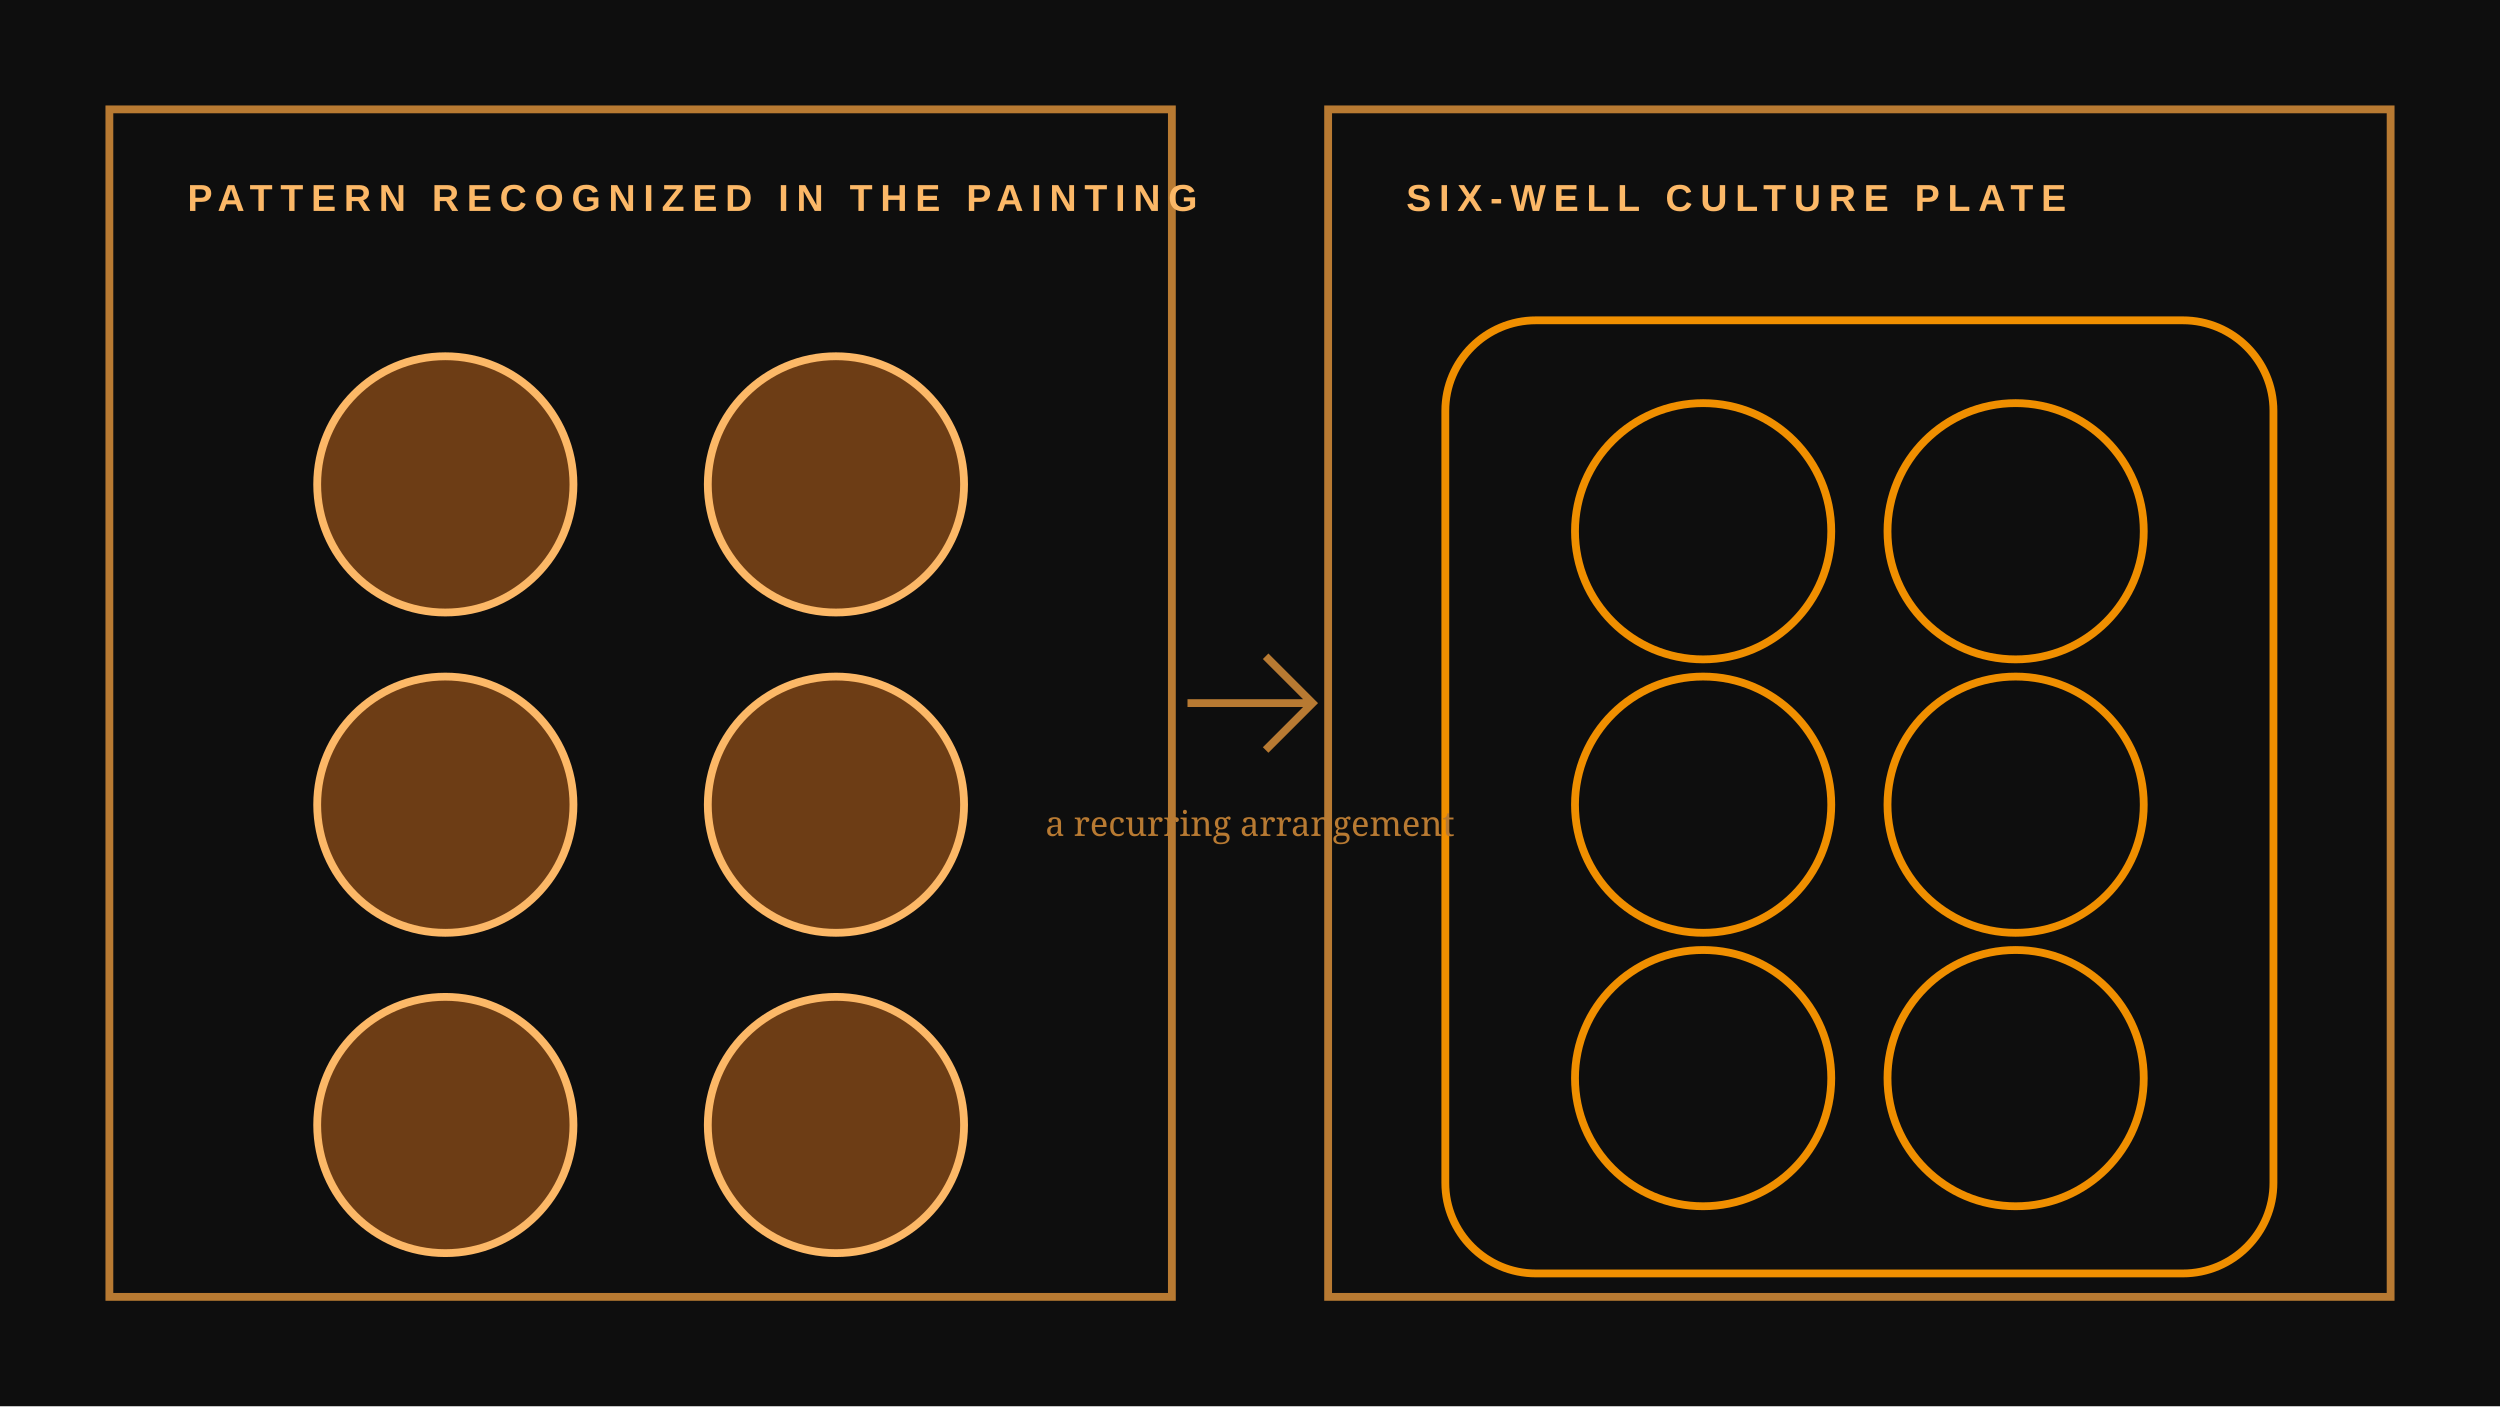
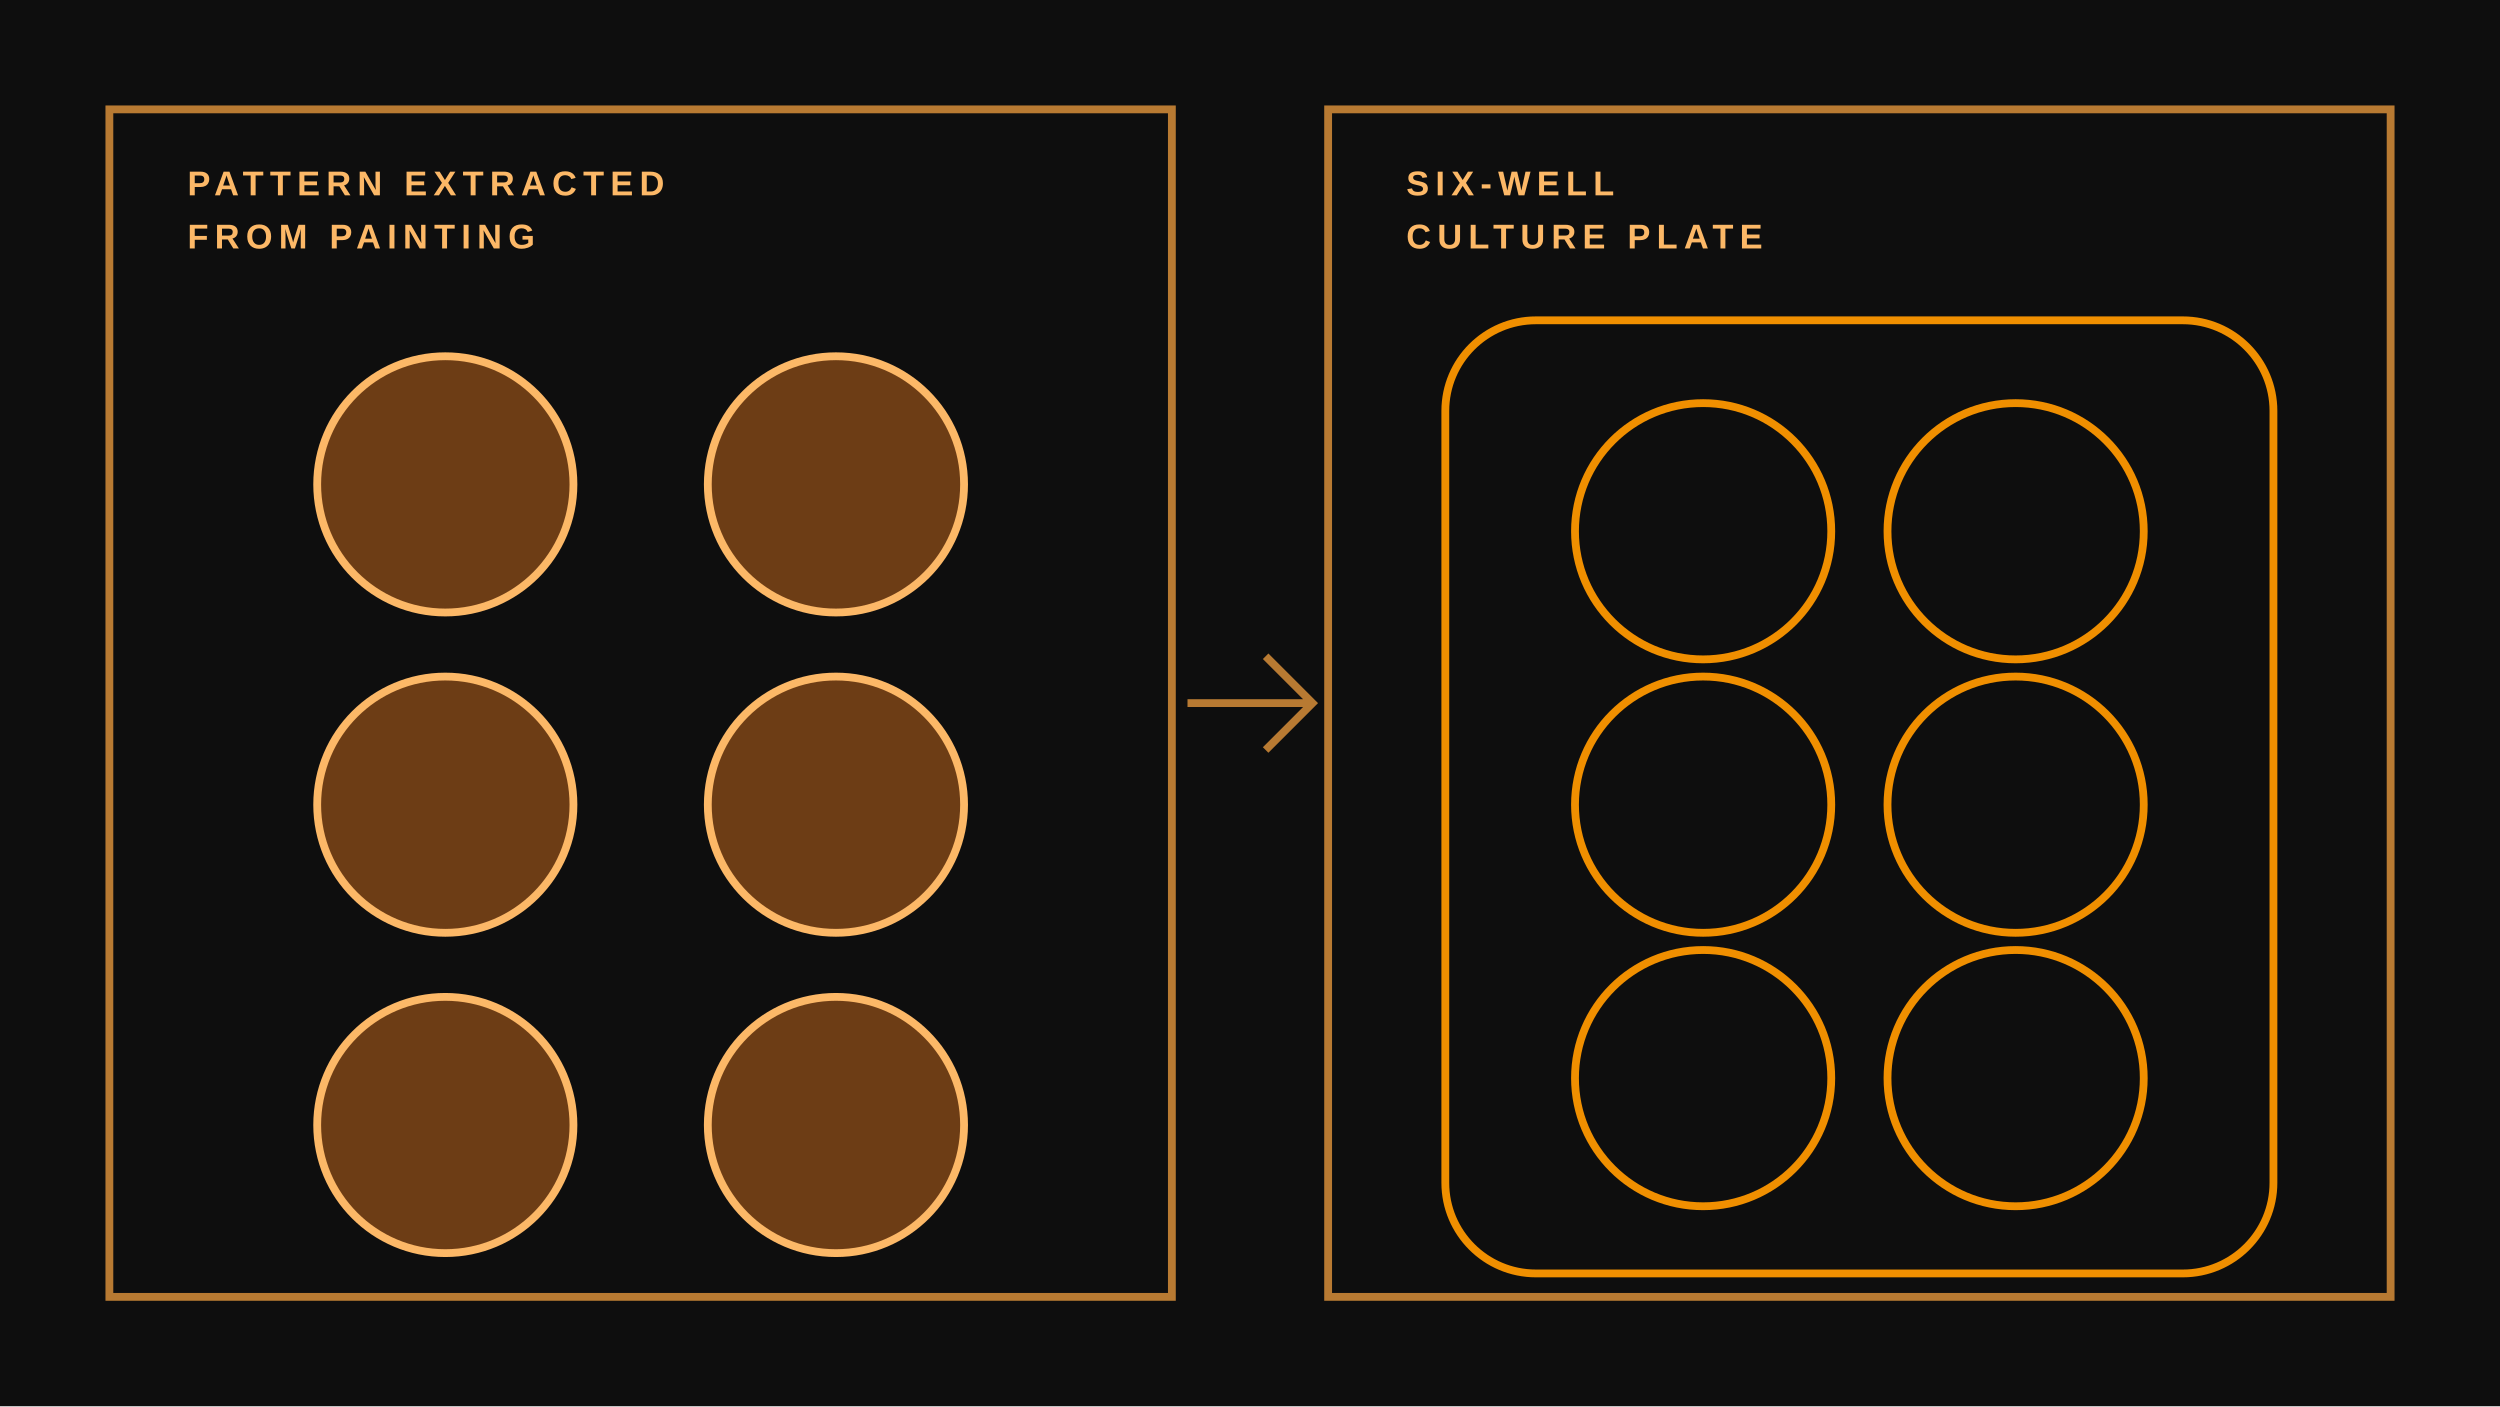
<svg xmlns="http://www.w3.org/2000/svg" viewBox="0 0 1600 900" role="img" aria-labelledby="title description">
  <rect width="1600" height="900" fill="#0e0e0e" />
  <g fill="none" stroke="#b87a32" stroke-width="5">
    <rect x="70" y="70" width="680" height="760" />
    <rect x="850" y="70" width="680" height="760" />
  </g>
-   <g fill="#fcb867" font-family="Arial, Helvetica, sans-serif" font-size="24" font-weight="700" letter-spacing="5">
-     <text x="120" y="135">PATTERN RECOGNIZED IN THE PAINTING</text>
-     <text x="900" y="135">SIX-WELL CULTURE PLATE</text>
+   <g fill="#fcb867" font-family="Arial, Helvetica, sans-serif" font-size="22" font-weight="700" letter-spacing="4">
+     <text x="120" y="125">
+       <tspan x="120" dy="0">PATTERN EXTRACTED</tspan>
+       <tspan x="120" dy="34">FROM PAINTING</tspan>
+     </text>
+     <text x="900" y="125">
+       <tspan x="900" dy="0">SIX-WELL</tspan>
+       <tspan x="900" dy="34">CULTURE PLATE</tspan>
+     </text>
  </g>
  <g fill="#6d3d15" stroke="#fcb867" stroke-width="5">
    <circle cx="285" cy="310" r="82" />
    <circle cx="535" cy="310" r="82" />
    <circle cx="285" cy="515" r="82" />
    <circle cx="535" cy="515" r="82" />
    <circle cx="285" cy="720" r="82" />
    <circle cx="535" cy="720" r="82" />
  </g>
  <g fill="none" stroke="#f08f00" stroke-width="5">
    <rect x="925" y="205" width="530" height="610" rx="58" />
    <circle cx="1090" cy="340" r="82" />
    <circle cx="1290" cy="340" r="82" />
    <circle cx="1090" cy="515" r="82" />
    <circle cx="1290" cy="515" r="82" />
    <circle cx="1090" cy="690" r="82" />
    <circle cx="1290" cy="690" r="82" />
  </g>
  <path d="M760 450h80M810 420l30 30-30 30" fill="none" stroke="#b87a32" stroke-width="5" />
-   <text x="800" y="535" fill="#b87a32" font-family="Georgia, serif" font-size="22" text-anchor="middle">a recurring arrangement</text>
</svg>
